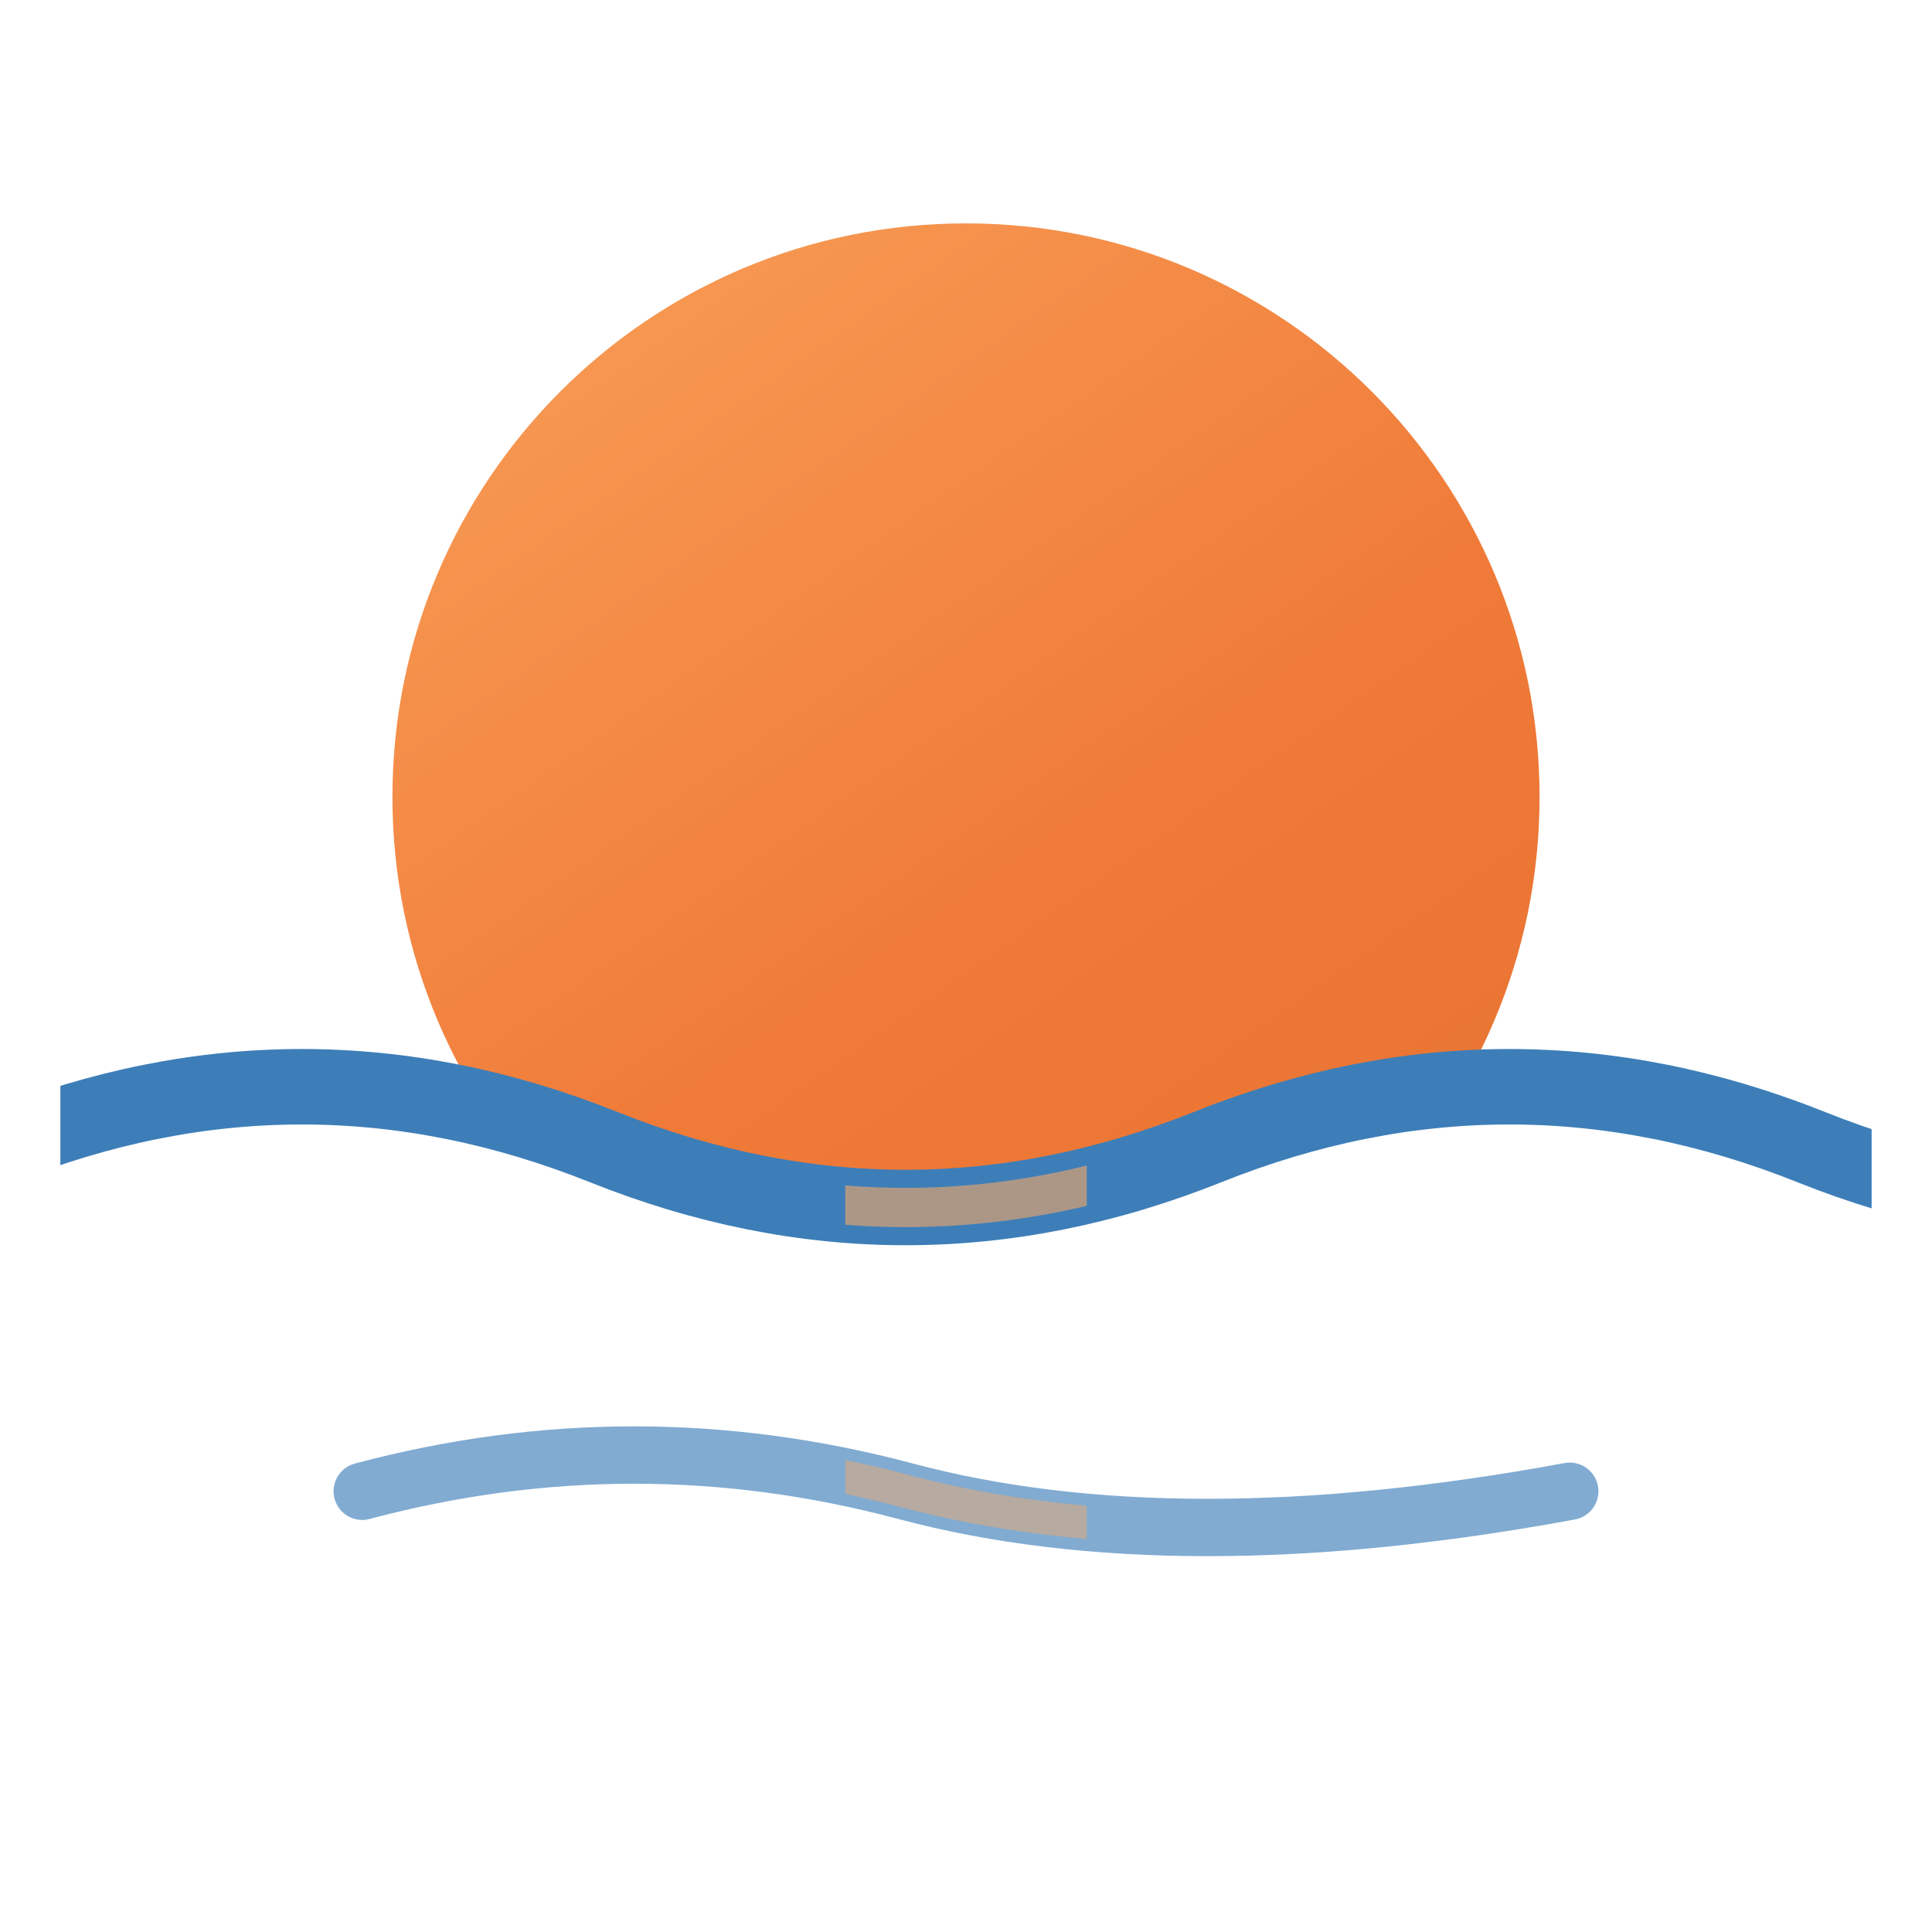
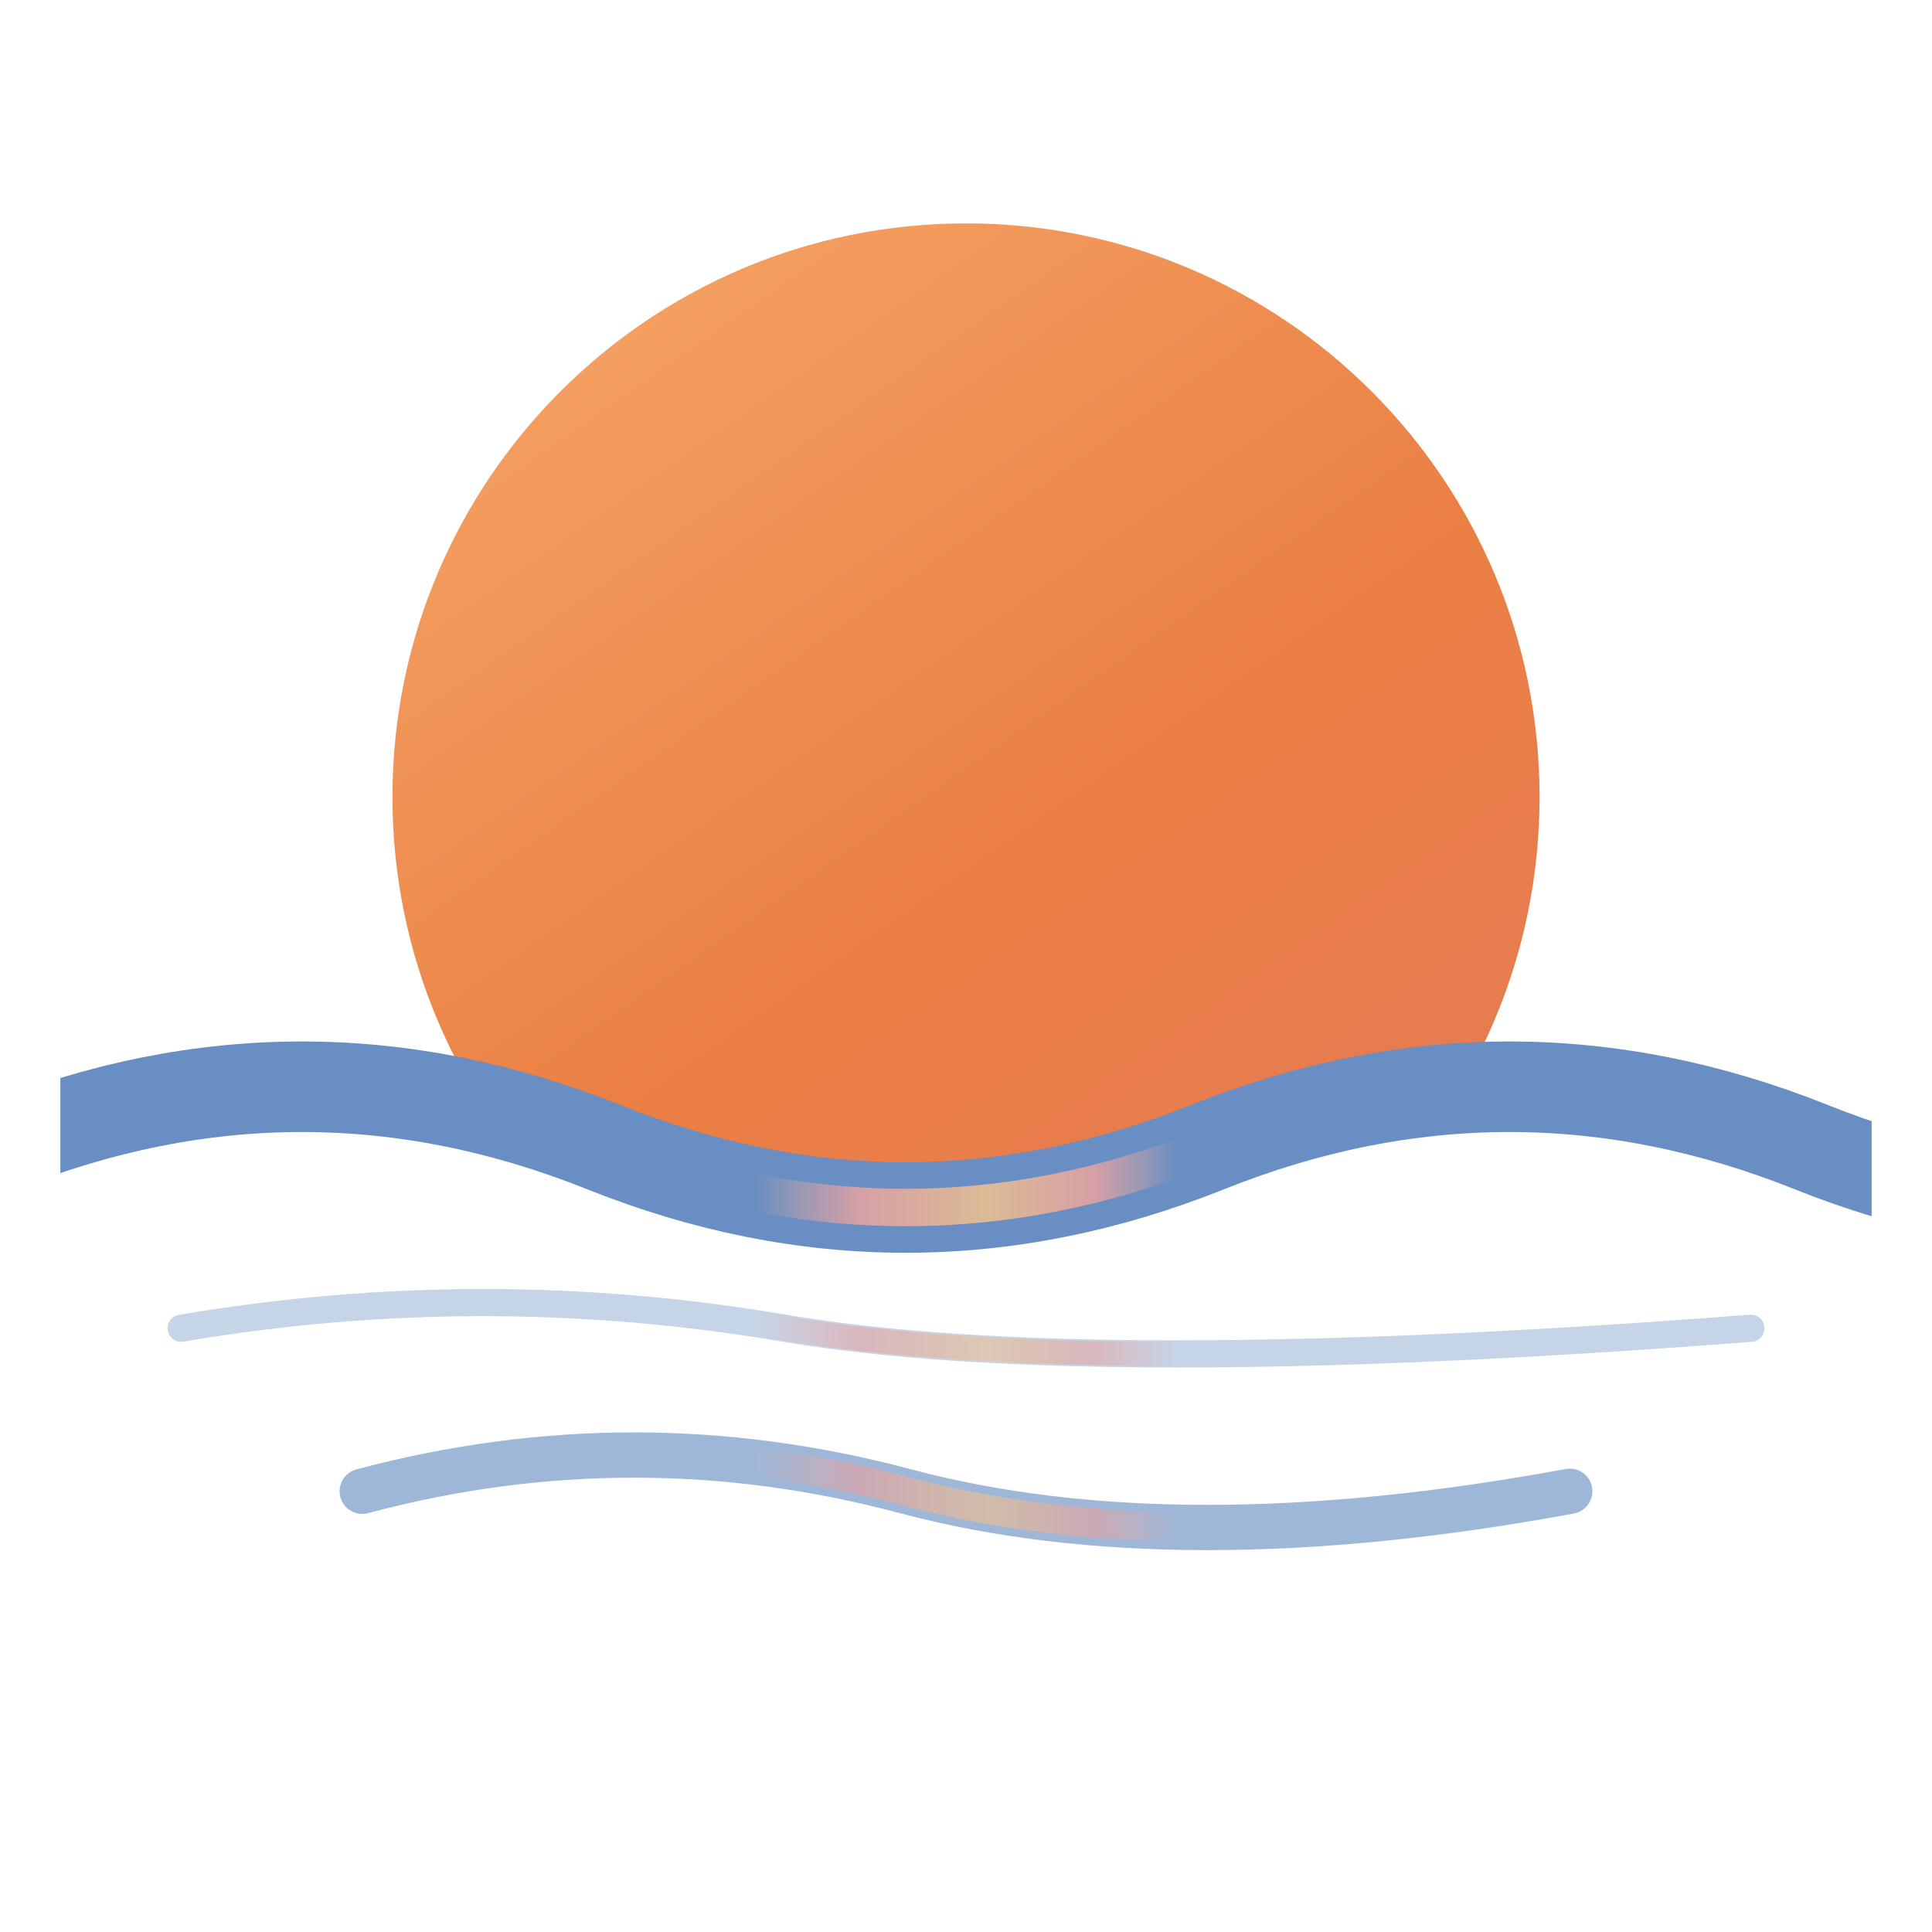
<svg xmlns="http://www.w3.org/2000/svg" viewBox="0 0 32 32">
  <defs>
    <linearGradient id="brand-orange-light" x1="0.15" y1="0" x2="0.85" y2="1">
-       <stop class="brand-float-stop-light" offset="0" stop-color="#f79c55" />
-       <stop class="brand-float-stop-body" offset="0.58" stop-color="#f07a38" />
-       <stop class="brand-float-stop-deep" offset="1" stop-color="#e77332" />
+       <stop class="brand-float-stop-light" offset="0" stop-color="#f6a466" />
+       <stop class="brand-float-stop-body" offset="0.55" stop-color="#ea7f43" />
+       <stop class="brand-float-stop-deep" offset="1" stop-color="#e57b57" />
    </linearGradient>
    <clipPath id="brand-orange-waterline" clipPathUnits="userSpaceOnUse">
-       <path class="brand-orange-current" d="M-20 19Q-15 17-10 19T0 19T10 19T20 19T30 19T40 19T50 19T60 19V-20H-20Z" />
+       <path class="brand-orange-current brand-orange-wave-clip" d="M-20 19Q-15 17-10 19T0 19T10 19T20 19T30 19T40 19T50 19T60 19V-20H-20Z" />
    </clipPath>
    <clipPath id="brand-orange-wave-window">
      <path d="M1 15H31V29H1Z" />
    </clipPath>
    <clipPath id="brand-orange-glint-window">
-       <path class="brand-orange-glint-zone" d="M14 15H18V29H14Z" />
+       <path class="brand-orange-glint-zone" d="M12.5 15H19.5V29H12.5Z" />
    </clipPath>
+     <linearGradient id="brand-orange-reflection" gradientUnits="userSpaceOnUse" x1="12.5" y1="0" x2="19.5" y2="0">
+       <stop offset="0" stop-color="#efab9b" stop-opacity="0" />
+       <stop class="brand-glint-stop-rose" offset="0.25" stop-color="#e5a2a1" />
+       <stop class="brand-glint-stop-gold" offset="0.55" stop-color="#ecc08f" />
+       <stop class="brand-glint-stop-rose" offset="0.8" stop-color="#e5a2a1" />
+       <stop offset="1" stop-color="#efab9b" stop-opacity="0" />
+     </linearGradient>
  </defs>
  <g clip-path="url(#brand-orange-waterline)">
    <g class="brand-orange-sun">
      <circle class="brand-orange-body" cx="16" cy="13.2" r="9.5" fill="url(#brand-orange-light)" />
    </g>
  </g>
  <g clip-path="url(#brand-orange-wave-window)">
    <g class="brand-orange-current">
-       <path class="brand-orange-sea" d="M-20 19Q-15 17-10 19T0 19T10 19T20 19T30 19T40 19T50 19T60 19" fill="none" stroke="#3d7eb8" stroke-width="1.25" stroke-linecap="round" />
+       <path class="brand-orange-sea" d="M-20 19Q-15 17-10 19T0 19T10 19T20 19T30 19T40 19T50 19T60 19" fill="none" stroke="#688ec3" stroke-width="1.5" stroke-linecap="round" opacity="1" />
    </g>
    <g class="brand-orange-ripple">
-       <path class="brand-orange-sea-back" d="M6 24.7Q10.5 23.5 15 24.7T26 24.7" fill="none" stroke="#3d7eb8" stroke-width="0.95" stroke-linecap="round" opacity="0.65" />
+       <path class="brand-orange-sea-fine" d="M3 22Q8 21.15 13 22T29 22" fill="none" stroke="#688ec3" stroke-width="0.45px" stroke-linecap="round" opacity="0.38" />
+     </g>
+     <g class="brand-orange-ripple">
+       <path class="brand-orange-sea-back" d="M6 24.7Q10.5 23.5 15 24.7T26 24.7" fill="none" stroke="#688ec3" stroke-width="0.75px" stroke-linecap="round" opacity="0.64" />
    </g>
    <g clip-path="url(#brand-orange-glint-window)">
      <g class="brand-orange-current">
-         <path class="brand-orange-glint" d="M-20 19Q-15 17-10 19T0 19T10 19T20 19T30 19T40 19T50 19T60 19" fill="none" stroke="#f6a866" stroke-width="0.65" stroke-linecap="round" opacity="0.6" />
+         <path class="brand-orange-glint brand-orange-glint-front" d="M-20 19Q-15 17-10 19T0 19T10 19T20 19T30 19T40 19T50 19T60 19" fill="none" stroke="url(#brand-orange-reflection)" stroke-width="0.62" stroke-linecap="round" opacity="0.88" />
      </g>
      <g class="brand-orange-ripple">
-         <path class="brand-orange-glint brand-orange-glint-back" d="M6 24.7Q10.5 23.5 15 24.7T26 24.7" fill="none" stroke="#f6a866" stroke-width="0.55" stroke-linecap="round" opacity="0.45" />
+         <path class="brand-orange-glint brand-orange-glint-fine" d="M3 22Q8 21.15 13 22T29 22" fill="none" stroke="url(#brand-orange-reflection)" stroke-width="0.4" stroke-linecap="round" opacity="0.6" />
+       </g>
+       <g class="brand-orange-ripple">
+         <path class="brand-orange-glint brand-orange-glint-back" d="M6 24.7Q10.5 23.5 15 24.7T26 24.7" fill="none" stroke="url(#brand-orange-reflection)" stroke-width="0.48" stroke-linecap="round" opacity="0.65" />
      </g>
    </g>
  </g>
</svg>
